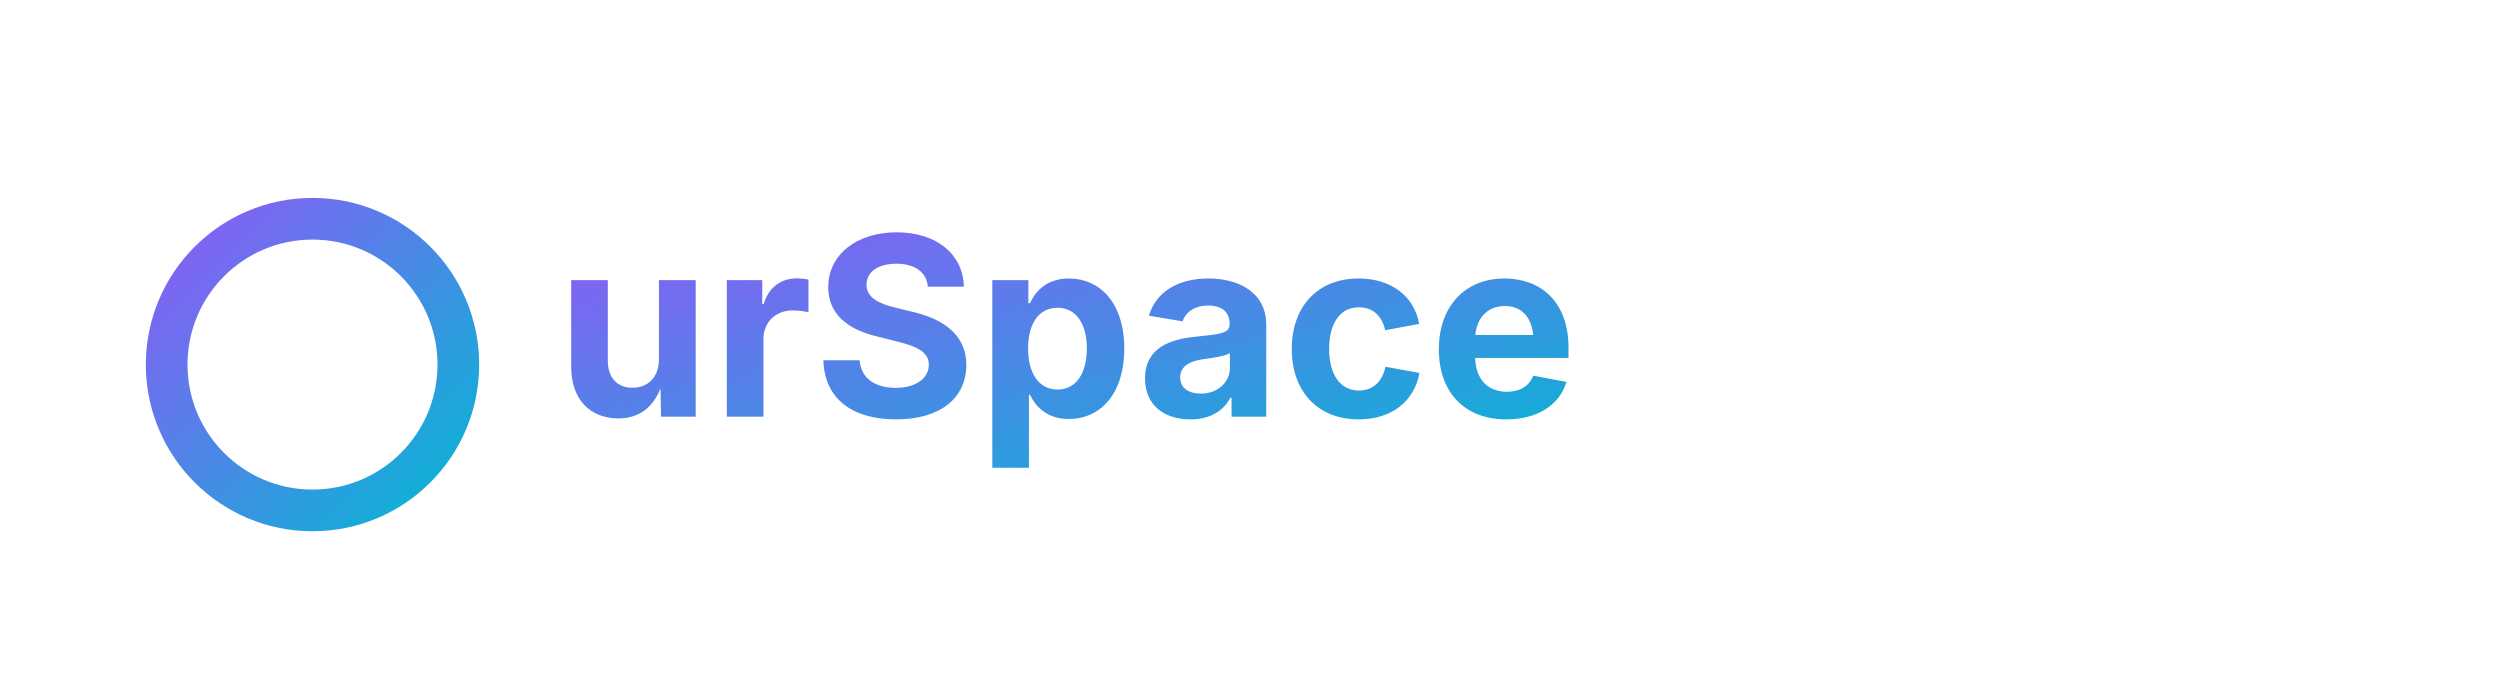
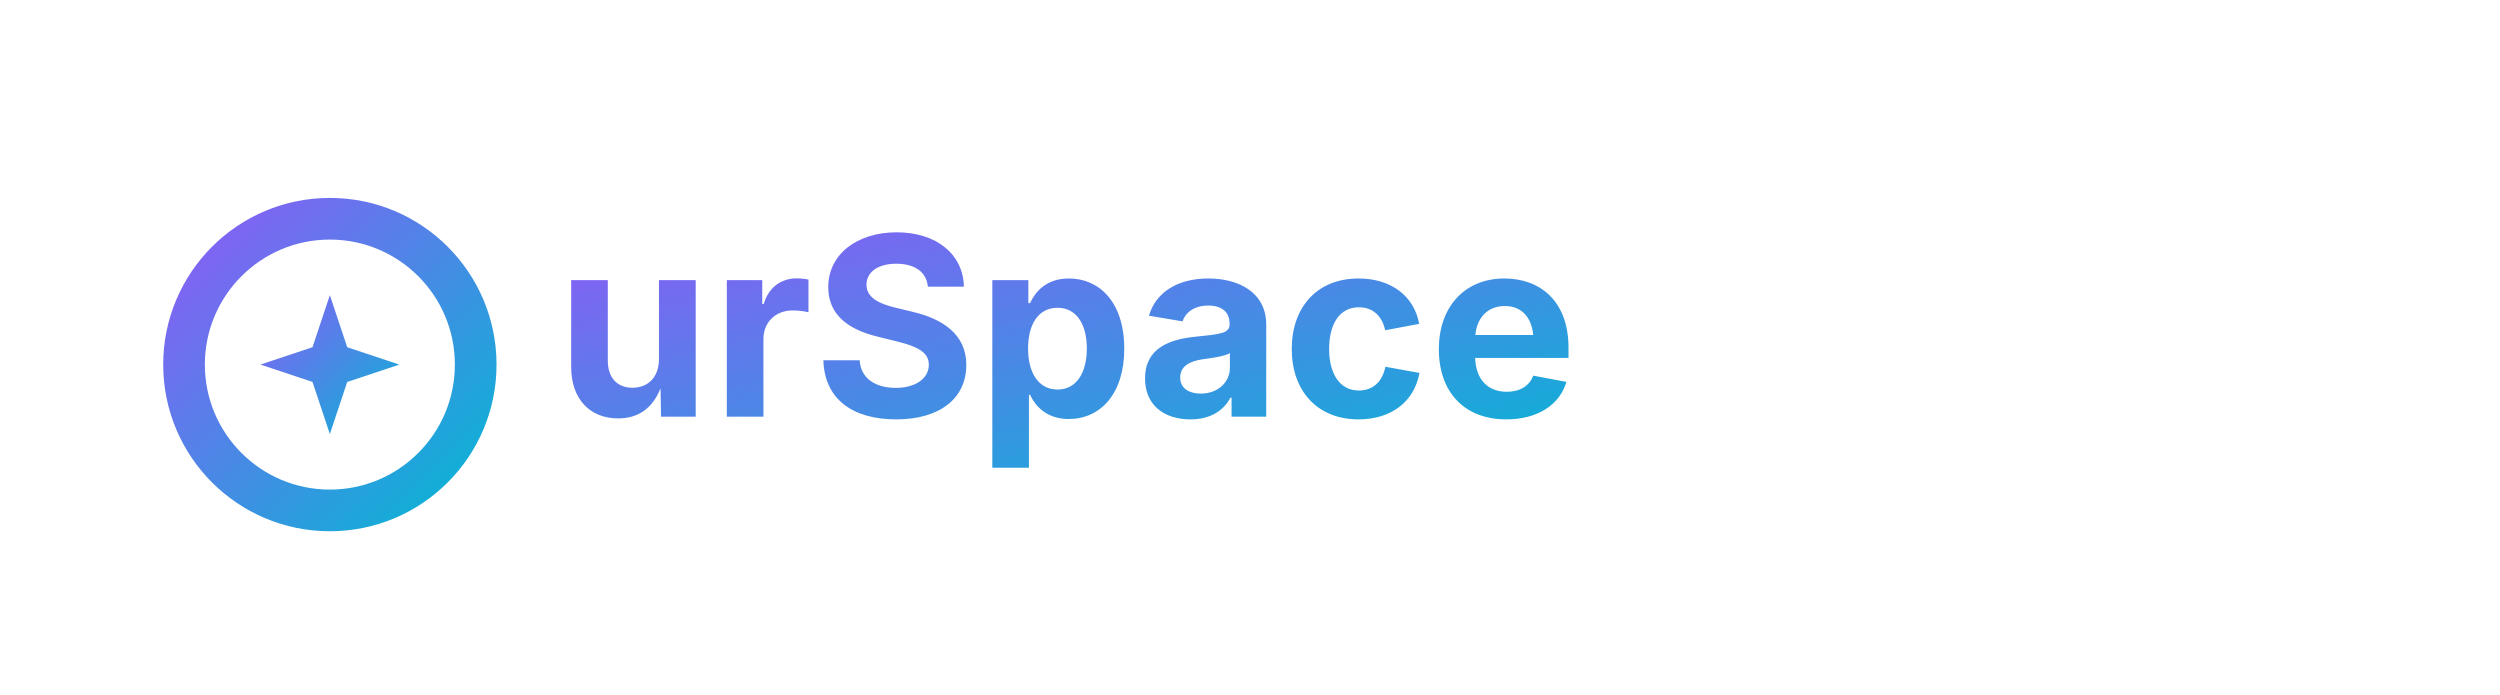
<svg xmlns="http://www.w3.org/2000/svg" viewBox="0 0 720 200">
  <defs>
    <linearGradient id="grad" x1="0%" y1="0%" x2="100%" y2="100%">
      <stop offset="0%" stop-color="#8B5CF6" />
      <stop offset="100%" stop-color="#06B6D4" />
    </linearGradient>
  </defs>
-   <circle cx="90" cy="105" r="42" stroke="url(#grad)" stroke-width="12" fill="none" />
+   <circle cx="95" cy="105" r="42" stroke="url(#grad)" stroke-width="12" fill="none" />
+   <polygon points="95,85 100,100 115,105 100,110 95,125 90,110 75,105 90,100" fill="url(#grad)" />
  <text x="160" y="120" font-family="Poppins, Inter, sans-serif" font-size="72" font-weight="700" fill="url(#grad)">
    urSpace
  </text>
</svg>
